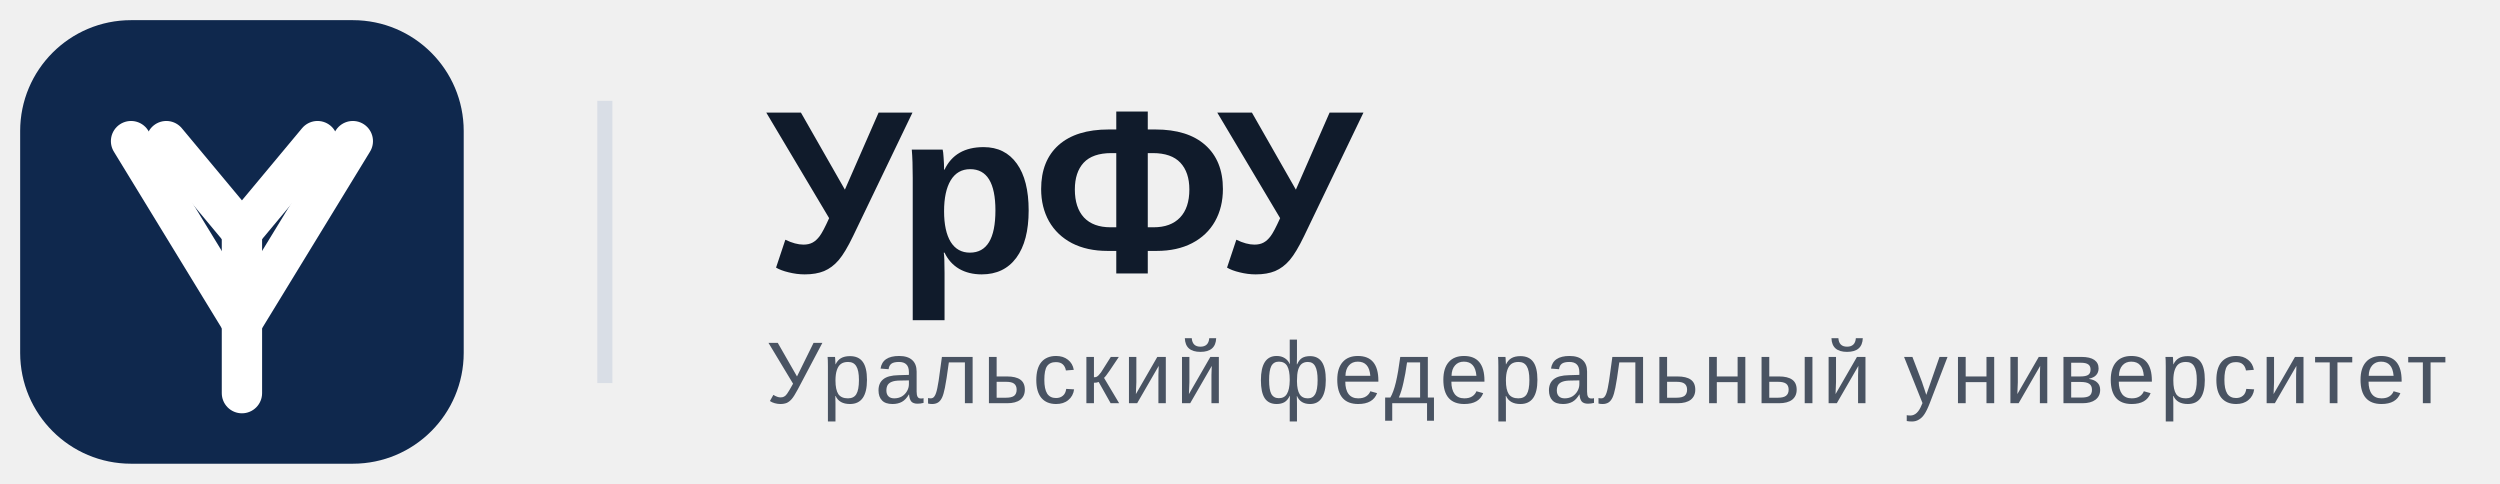
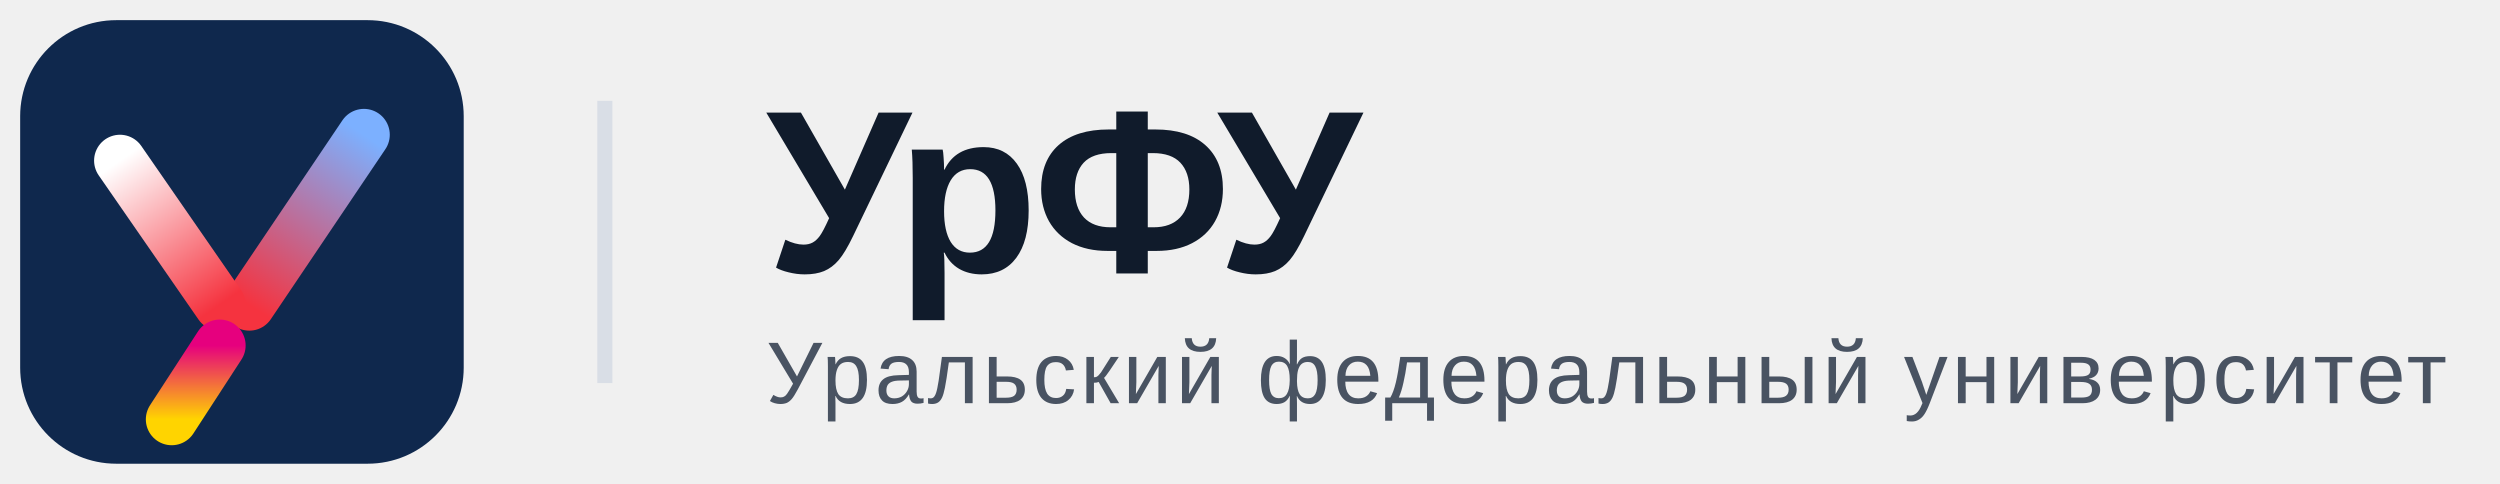
<svg xmlns="http://www.w3.org/2000/svg" width="248" height="48" viewBox="0 0 248 48" role="img" aria-label="УрФУ — Уральский федеральный университет">
-   <g transform="translate(2 2)">
-     <rect width="44" height="44" rx="11" fill="#0F284D" />
-     <g fill="none" stroke="#ffffff" stroke-width="4" stroke-linecap="round" stroke-linejoin="round">
-       <path d="M11 12 L22 30 L33 12" />
-       <path d="M14.5 12 L22 21 L29.5 12" />
-       <path d="M22 21 L22 37" />
+   <defs>
+     <linearGradient id="gL" gradientUnits="userSpaceOnUse" x1="27" y1="38" x2="54" y2="77">
+       <stop offset="0" stop-color="#FFFFFF" />
+       <stop offset="1" stop-color="#F5333F" />
+     </linearGradient>
+     <linearGradient id="gR" gradientUnits="userSpaceOnUse" x1="93" y1="31" x2="62" y2="77">
+       <stop offset="0" stop-color="#7CB0FF" />
+       <stop offset="1" stop-color="#F5333F" />
+     </linearGradient>
+     <linearGradient id="gB" x1="0" y1="0" x2="0" y2="1">
+       <stop offset="0" stop-color="#E6007E" />
+       <stop offset="1" stop-color="#FFD400" />
+     </linearGradient>
+   </defs>
+   <g transform="translate(2 2) scale(0.3666667)">
+     <rect width="120" height="120" rx="26" fill="#0F284D" />
+     <g fill="none" stroke-width="14" stroke-linecap="round" stroke-linejoin="round">
+       <path d="M93 31 L62 77" stroke="url(#gR)" />
+       <path d="M27 38 L54 77" stroke="url(#gL)" />
+       <path d="M54 88 L41 108" stroke="url(#gB)" />
    </g>
  </g>
  <line x1="60" y1="10" x2="60" y2="38" stroke="#D9DEE6" stroke-width="1.5" />
  <text x="76" y="27" font-family="Onest, 'Golos Text', Arial, sans-serif" font-size="23" font-weight="800" letter-spacing="-0.5" fill="#101B2B">УрФУ</text>
  <text x="76" y="40" font-family="'Golos Text', Arial, sans-serif" font-size="8.7" letter-spacing="0.4" fill="#495362">Уральский федеральный университет</text>
</svg>
